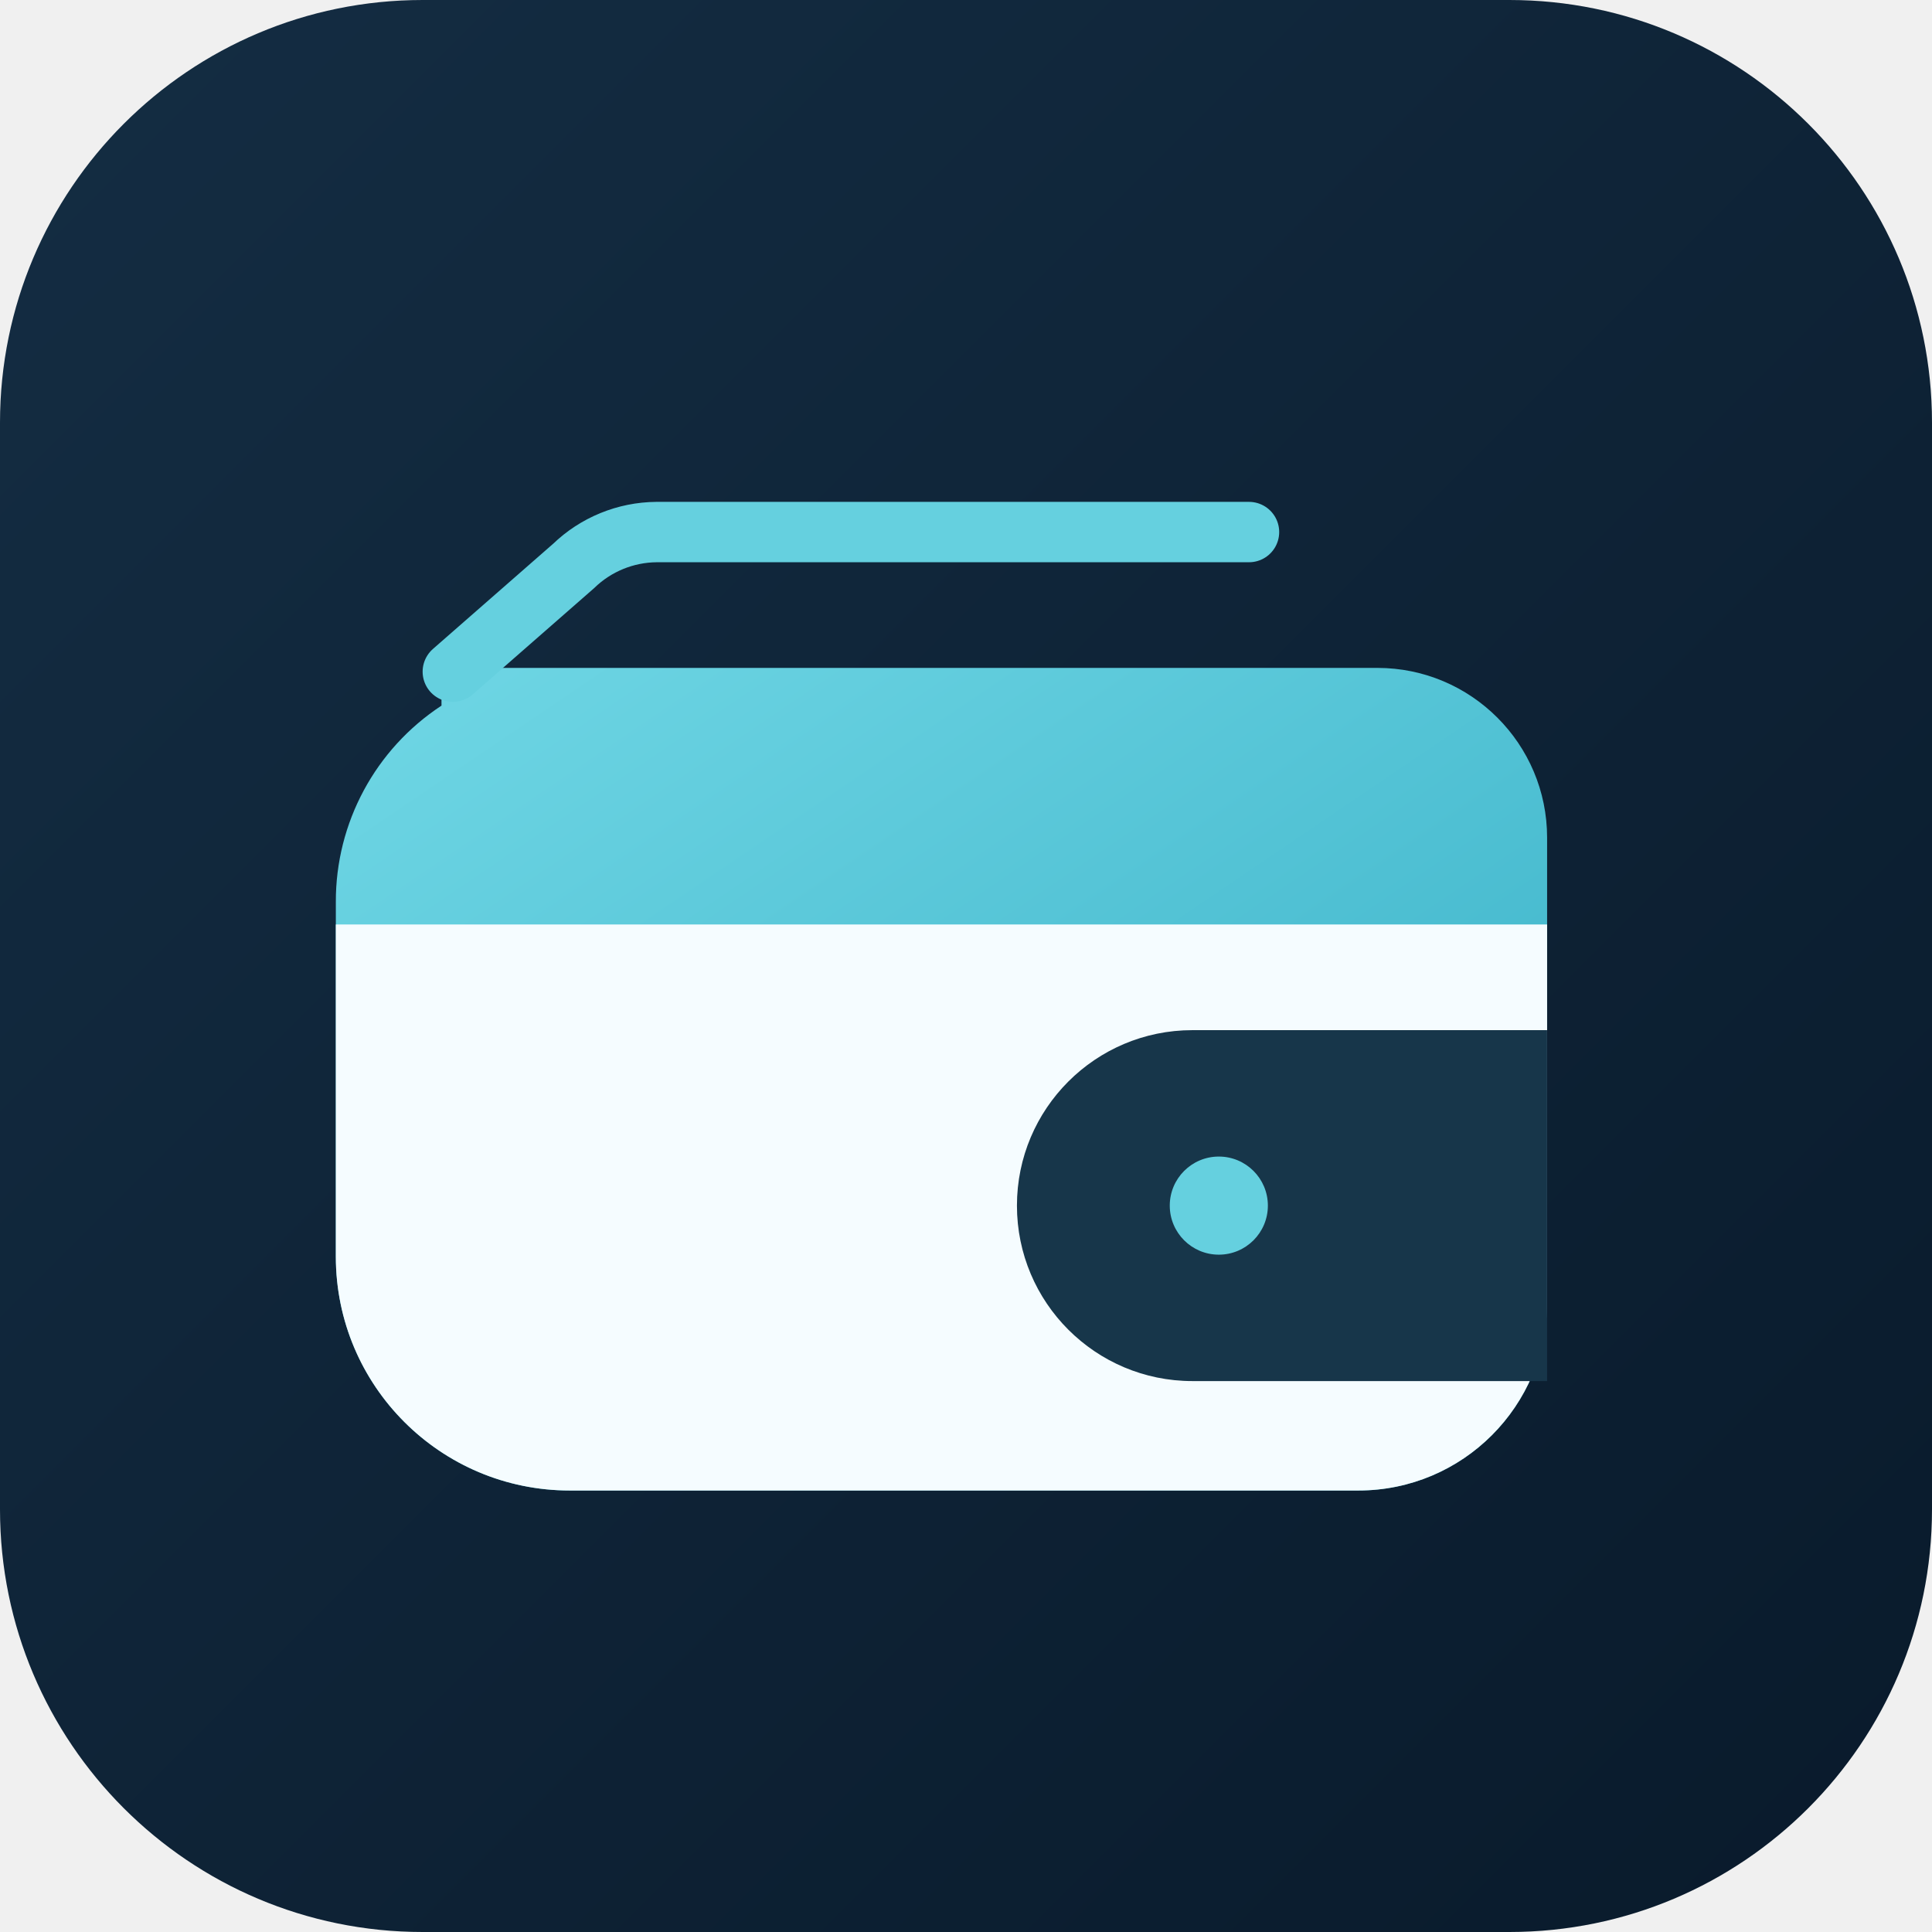
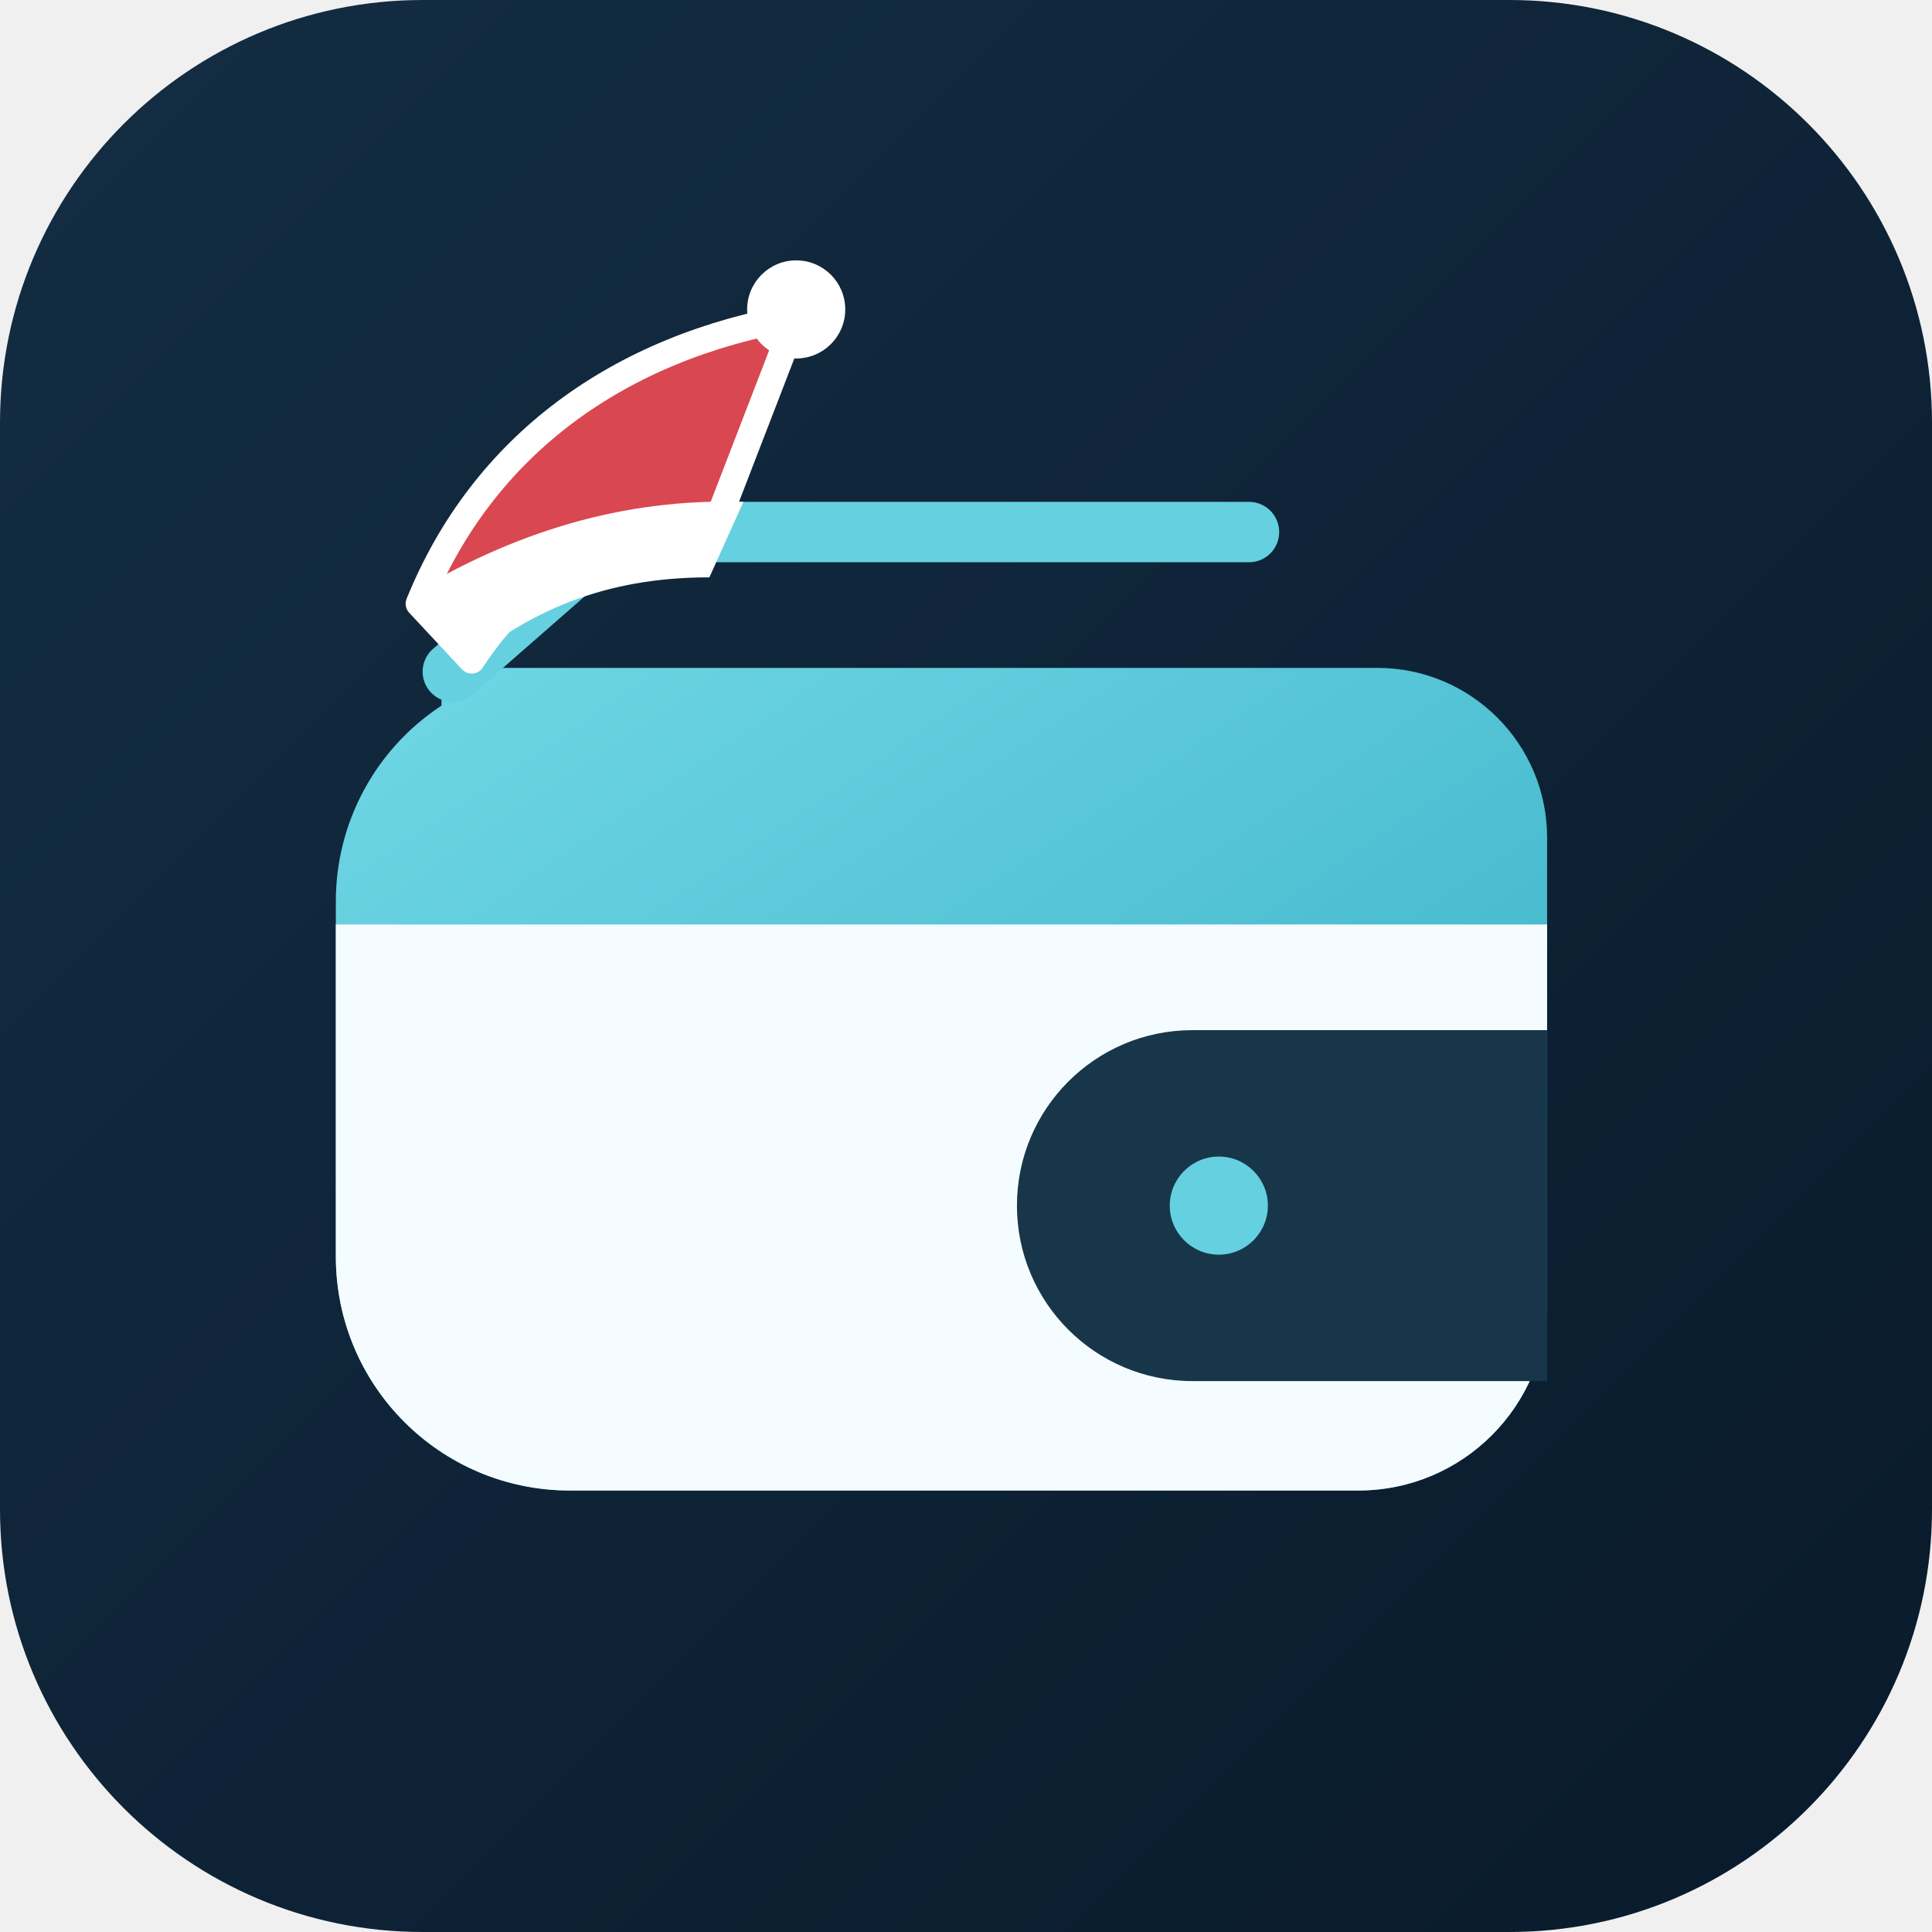
<svg xmlns="http://www.w3.org/2000/svg" viewBox="0 0 512 512">
  <defs>
    <linearGradient id="bg" x1="0" y1="0" x2="1" y2="1">
      <stop offset="0" stop-color="#142d43" />
      <stop offset="1" stop-color="#091a2b" />
    </linearGradient>
    <linearGradient id="cyan" x1="0" y1="0" x2="1" y2="1">
      <stop offset="0" stop-color="#70d7e5" />
      <stop offset="1" stop-color="#35aec5" />
    </linearGradient>
  </defs>
  <rect width="512" height="512" rx="112" fill="url(#bg)" />
  <path d="M117 177h248a45 45 0 0 1 45 45v123a50 50 0 0 1-50 50H151a62 62 0 0 1-62-62V239a62 62 0 0 1 28-52z" fill="url(#cyan)" />
  <path d="M89 245h321v100a50 50 0 0 1-50 50H151a62 62 0 0 1-62-62z" fill="#f5fcff" />
  <path d="M316 273h94v93h-94a46.5 46.5 0 0 1-46.5-46.5A46.5 46.5 0 0 1 316 273z" fill="#17364a" />
  <circle cx="323" cy="319.5" r="13" fill="#65d0df" />
  <path d="M120 178l32-28a32 32 0 0 1 22-9h157" fill="none" stroke="#65d0df" stroke-width="16" stroke-linecap="round" />
+   <path d="M111 160c17-42 53-68 100-76l-22 57c-29 1-49 11-64 34z" fill="#d94750" stroke="#fff" stroke-width="7" stroke-linejoin="round" />
+   <path d="M108 158c28-17 57-26 89-25l-9 20c-28 0-48 9-66 24z" fill="#fff" />
+   <circle cx="211" cy="82" r="13" fill="#fff" />
</svg>
